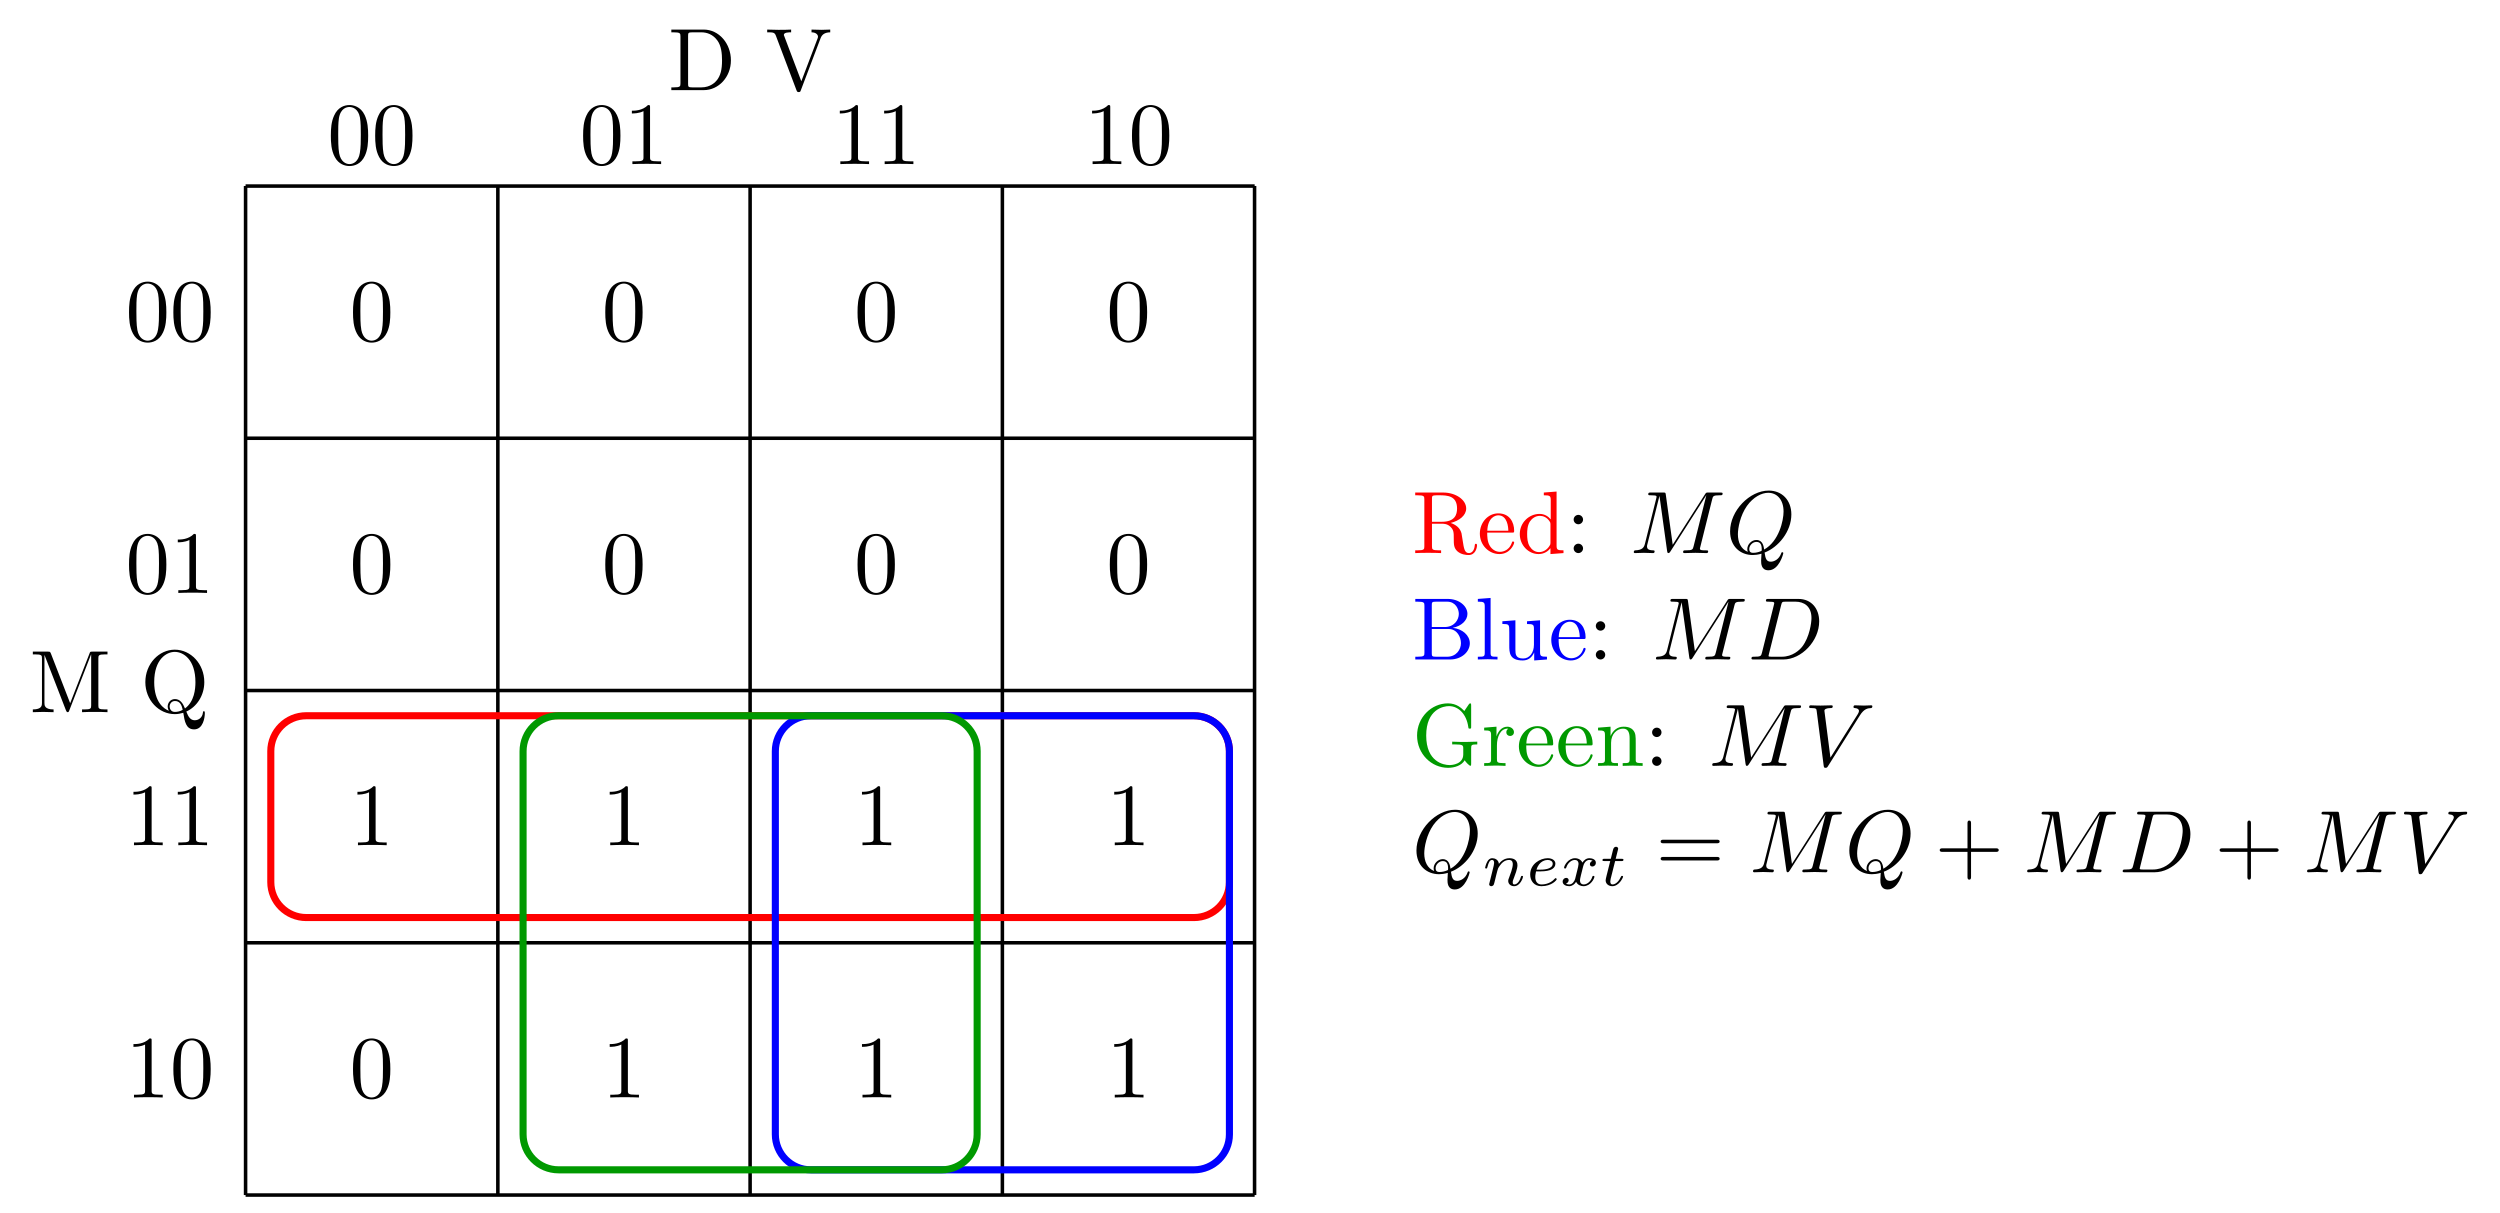
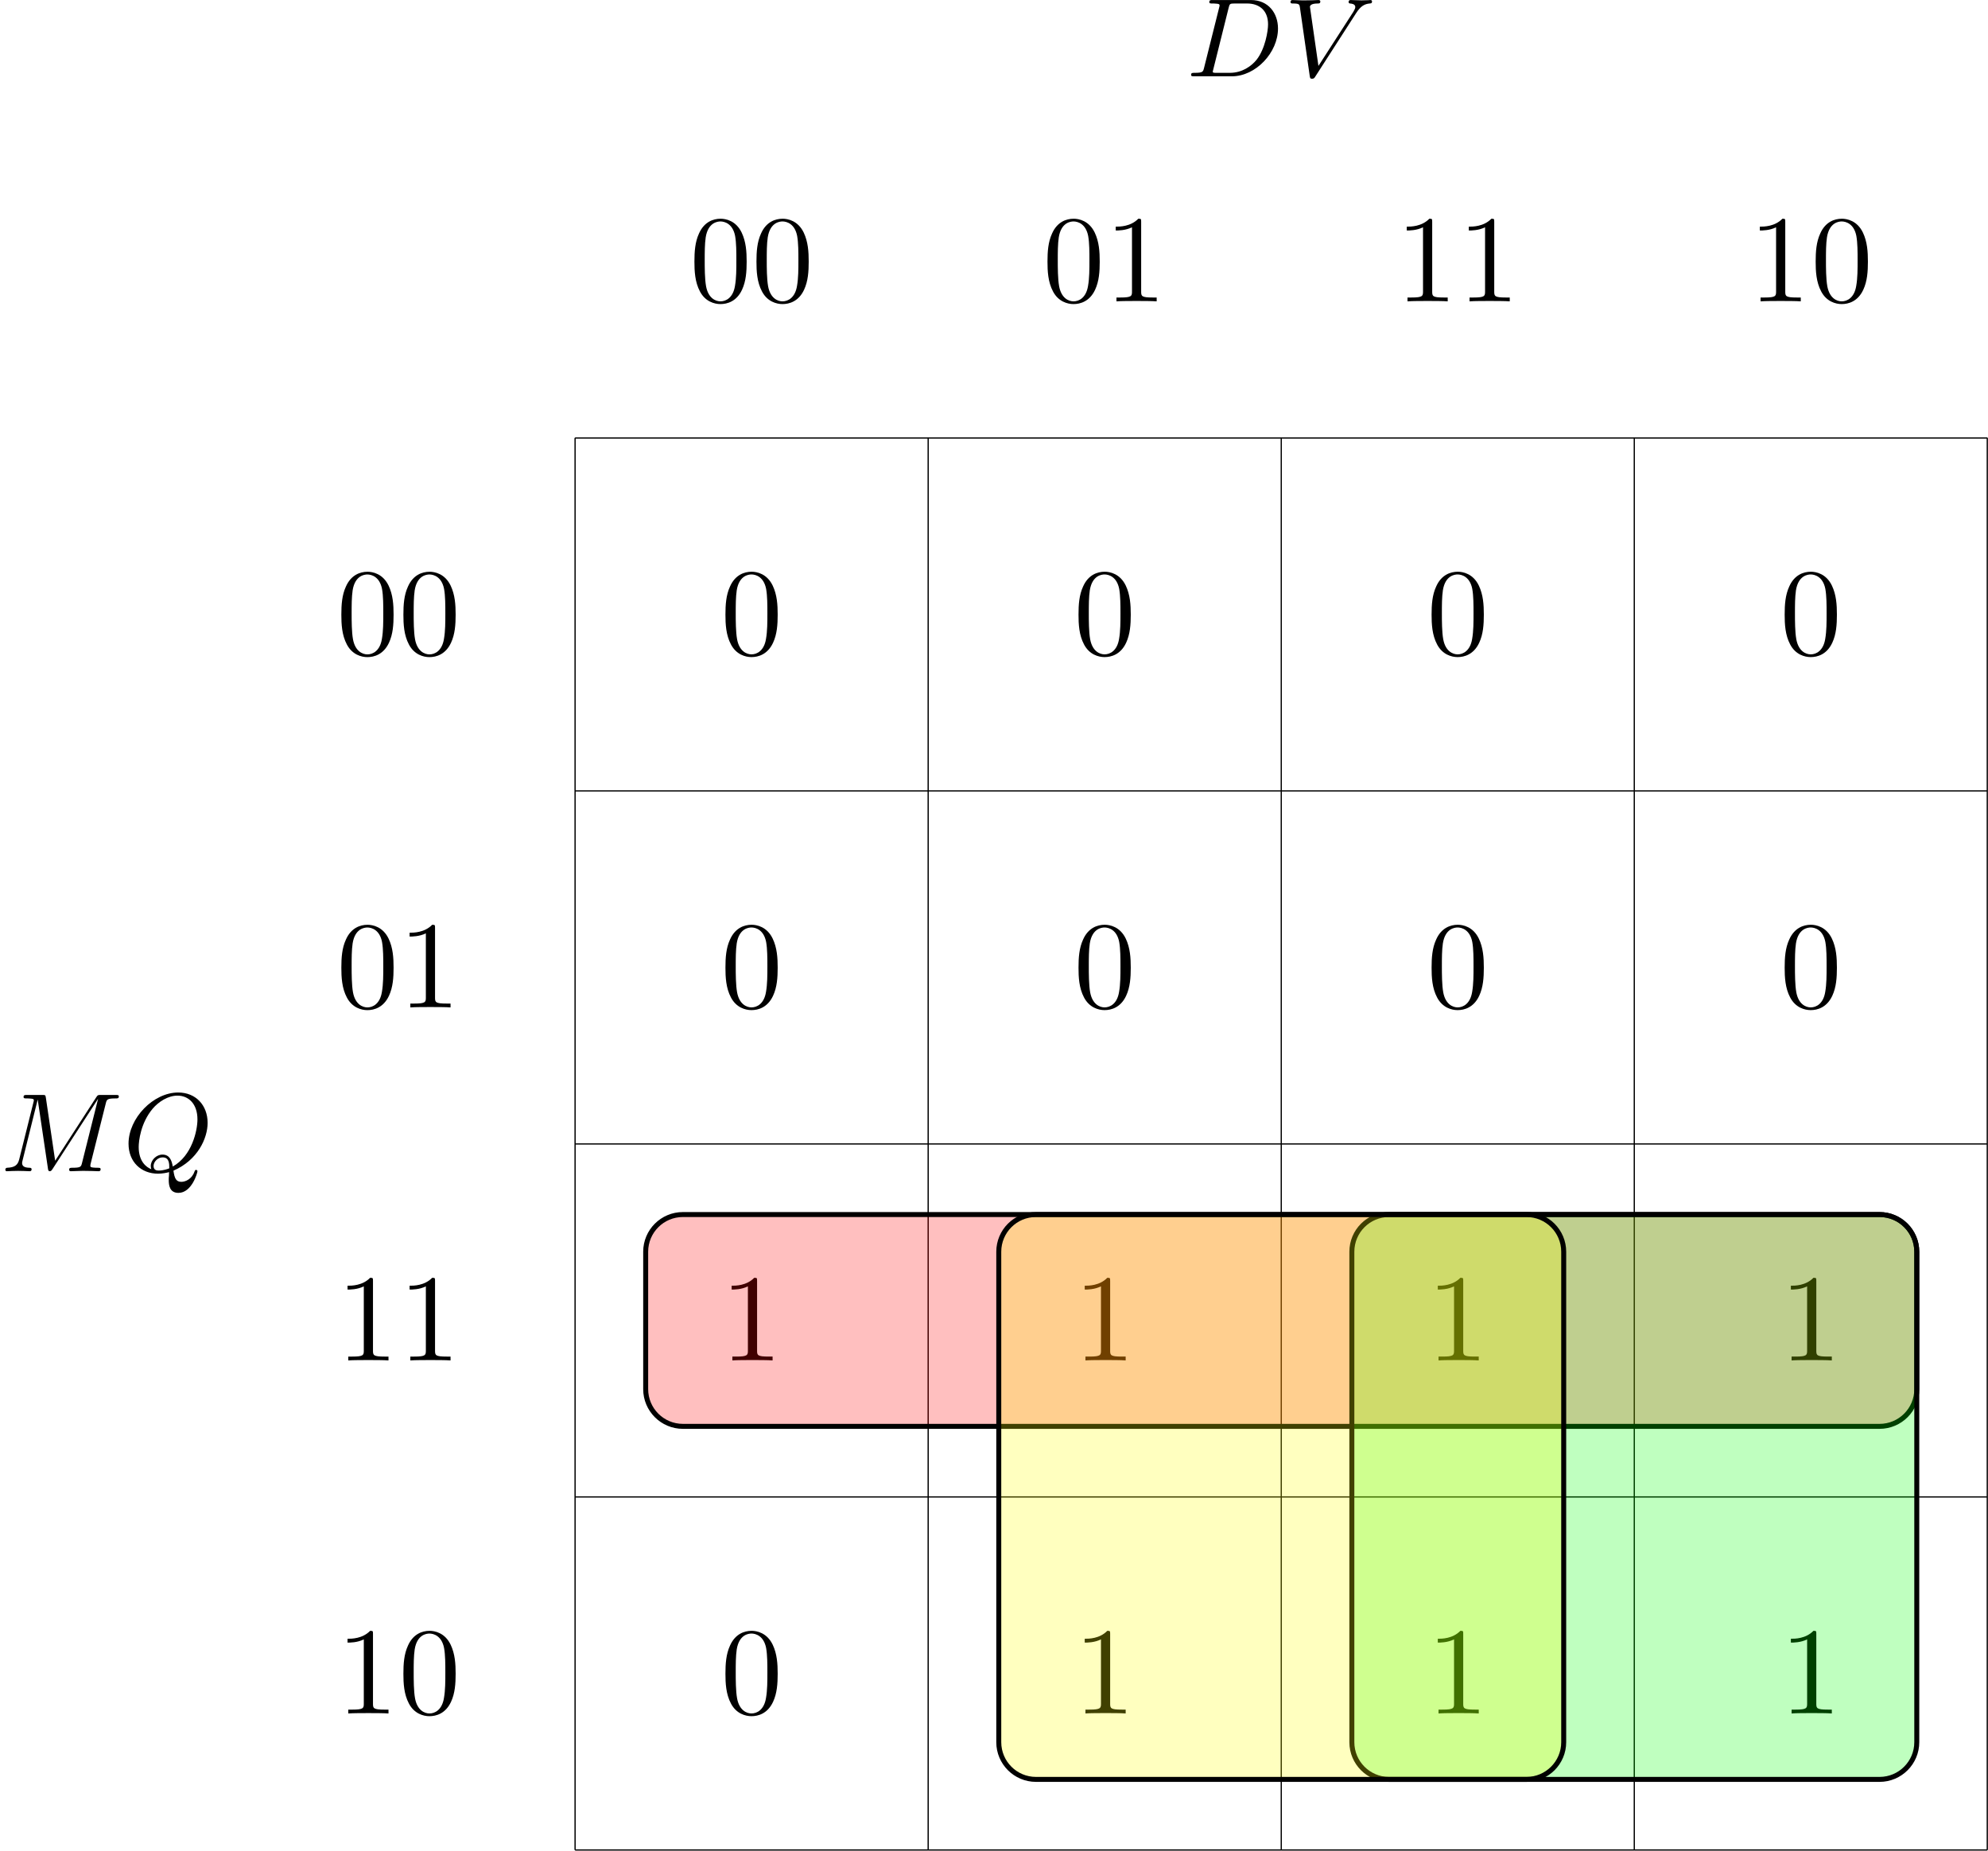
- <svg xmlns="http://www.w3.org/2000/svg" xmlns:xlink="http://www.w3.org/1999/xlink" version="1.1" width="280.917pt" height="136.221pt" viewBox="-72 -72 280.917 136.221">
+ <svg xmlns="http://www.w3.org/2000/svg" xmlns:xlink="http://www.w3.org/1999/xlink" version="1.1" width="159.608pt" height="148.595pt" viewBox="-55.398 -55.397 159.608 148.595">
  <defs>
-     <path id="g1-101" d="M1.562-1.59C1.757-1.59 2.308-1.604 2.685-1.736C3.201-1.918 3.299-2.253 3.299-2.462C3.299-2.845 2.915-3.075 2.434-3.075C1.597-3.075 .467-2.434 .467-1.241C.467-.537 .907 .07 1.723 .07C2.901 .07 3.452-.621 3.452-.718C3.452-.76 3.389-.837 3.333-.837C3.292-.837 3.278-.823 3.222-.767C2.678-.126 1.862-.126 1.736-.126C1.318-.126 1.039-.404 1.039-.969C1.039-1.067 1.039-1.206 1.123-1.59H1.562ZM1.179-1.785C1.465-2.797 2.239-2.88 2.434-2.88C2.741-2.88 2.999-2.727 2.999-2.462C2.999-1.785 1.82-1.785 1.52-1.785H1.179Z" />
-     <path id="g1-110" d="M.851-.439C.823-.349 .781-.174 .781-.153C.781 0 .907 .07 1.018 .07C1.144 .07 1.255-.021 1.29-.084S1.381-.37 1.416-.516C1.451-.649 1.527-.969 1.569-1.144C1.611-1.297 1.653-1.451 1.688-1.611C1.764-1.897 1.778-1.953 1.981-2.239C2.176-2.518 2.504-2.88 3.027-2.88C3.431-2.88 3.438-2.525 3.438-2.392C3.438-1.974 3.138-1.2 3.027-.907C2.95-.711 2.922-.649 2.922-.53C2.922-.16 3.229 .07 3.585 .07C4.282 .07 4.589-.893 4.589-.997C4.589-1.088 4.498-1.088 4.477-1.088C4.38-1.088 4.373-1.046 4.345-.969C4.184-.411 3.884-.126 3.605-.126C3.459-.126 3.431-.223 3.431-.37C3.431-.53 3.466-.621 3.592-.934C3.675-1.151 3.961-1.89 3.961-2.28C3.961-2.957 3.424-3.075 3.055-3.075C2.476-3.075 2.085-2.72 1.876-2.441C1.827-2.922 1.416-3.075 1.13-3.075C.83-3.075 .669-2.859 .579-2.699C.425-2.441 .328-2.043 .328-2.008C.328-1.918 .425-1.918 .446-1.918C.544-1.918 .551-1.939 .6-2.127C.704-2.538 .837-2.88 1.109-2.88C1.29-2.88 1.339-2.727 1.339-2.538C1.339-2.406 1.276-2.148 1.227-1.96S1.109-1.485 1.074-1.332L.851-.439Z" />
-     <path id="g1-116" d="M1.716-2.755H2.427C2.559-2.755 2.65-2.755 2.65-2.908C2.65-3.006 2.559-3.006 2.441-3.006H1.778L2.036-4.038C2.043-4.073 2.057-4.108 2.057-4.135C2.057-4.261 1.96-4.359 1.82-4.359C1.646-4.359 1.541-4.24 1.492-4.059C1.444-3.884 1.534-4.219 1.227-3.006H.516C.384-3.006 .293-3.006 .293-2.852C.293-2.755 .377-2.755 .502-2.755H1.165L.753-1.109C.711-.934 .649-.683 .649-.593C.649-.181 .997 .07 1.395 .07C2.169 .07 2.608-.907 2.608-.997S2.518-1.088 2.497-1.088C2.413-1.088 2.406-1.074 2.35-.955C2.155-.516 1.799-.126 1.416-.126C1.269-.126 1.172-.216 1.172-.467C1.172-.537 1.2-.683 1.213-.753L1.716-2.755Z" />
-     <path id="g1-120" d="M1.736-.739C1.667-.502 1.437-.126 1.081-.126C1.06-.126 .851-.126 .704-.223C.99-.314 1.011-.565 1.011-.607C1.011-.76 .893-.865 .732-.865C.537-.865 .335-.697 .335-.439C.335-.091 .725 .07 1.067 .07C1.388 .07 1.674-.133 1.848-.425C2.015-.056 2.399 .07 2.678 .07C3.48 .07 3.905-.802 3.905-.997C3.905-1.088 3.815-1.088 3.794-1.088C3.696-1.088 3.689-1.053 3.661-.969C3.515-.488 3.096-.126 2.706-.126C2.427-.126 2.28-.314 2.28-.579C2.28-.76 2.448-1.395 2.643-2.169C2.783-2.706 3.096-2.88 3.327-2.88C3.34-2.88 3.557-2.88 3.703-2.783C3.48-2.72 3.396-2.525 3.396-2.399C3.396-2.246 3.515-2.141 3.675-2.141S4.066-2.273 4.066-2.566C4.066-2.957 3.619-3.075 3.34-3.075C2.992-3.075 2.713-2.845 2.559-2.58C2.434-2.866 2.113-3.075 1.723-3.075C.941-3.075 .495-2.218 .495-2.008C.495-1.918 .593-1.918 .614-1.918C.704-1.918 .711-1.946 .746-2.036C.921-2.58 1.36-2.88 1.702-2.88C1.932-2.88 2.12-2.755 2.12-2.42C2.12-2.28 2.036-1.932 1.974-1.695L1.736-.739Z" />
-     <path id="g0-68" d="M1.584-.777C1.484-.389 1.465-.309 .677-.309C.508-.309 .399-.309 .399-.12C.399 0 .488 0 .677 0H3.975C6.047 0 8.01-2.102 8.01-4.284C8.01-5.689 7.163-6.804 5.669-6.804H2.321C2.132-6.804 2.022-6.804 2.022-6.615C2.022-6.496 2.112-6.496 2.311-6.496C2.441-6.496 2.62-6.486 2.74-6.476C2.899-6.456 2.959-6.426 2.959-6.316C2.959-6.276 2.949-6.247 2.919-6.127L1.584-.777ZM3.736-6.117C3.826-6.466 3.846-6.496 4.274-6.496H5.34C6.316-6.496 7.143-5.968 7.143-4.653C7.143-4.164 6.944-2.531 6.097-1.435C5.808-1.066 5.021-.309 3.796-.309H2.67C2.531-.309 2.511-.309 2.451-.319C2.351-.329 2.321-.339 2.321-.418C2.321-.448 2.321-.468 2.371-.648L3.736-6.117Z" />
-     <path id="g0-77" d="M9.225-6.037C9.315-6.396 9.335-6.496 10.082-6.496C10.311-6.496 10.401-6.496 10.401-6.695C10.401-6.804 10.301-6.804 10.132-6.804H8.817C8.558-6.804 8.548-6.804 8.428-6.615L4.792-.936L4.015-6.575C3.985-6.804 3.965-6.804 3.706-6.804H2.341C2.152-6.804 2.042-6.804 2.042-6.615C2.042-6.496 2.132-6.496 2.331-6.496C2.461-6.496 2.64-6.486 2.76-6.476C2.919-6.456 2.979-6.426 2.979-6.316C2.979-6.276 2.969-6.247 2.939-6.127L1.674-1.056C1.574-.658 1.405-.339 .598-.309C.548-.309 .418-.299 .418-.12C.418-.03 .478 0 .558 0C.877 0 1.225-.03 1.554-.03C1.893-.03 2.252 0 2.58 0C2.63 0 2.76 0 2.76-.199C2.76-.309 2.65-.309 2.58-.309C2.012-.319 1.903-.518 1.903-.747C1.903-.817 1.913-.867 1.943-.976L3.298-6.406H3.308L4.164-.229C4.184-.11 4.194 0 4.314 0C4.423 0 4.483-.11 4.533-.179L8.558-6.486H8.568L7.143-.777C7.044-.389 7.024-.309 6.237-.309C6.067-.309 5.958-.309 5.958-.12C5.958 0 6.077 0 6.107 0C6.386 0 7.064-.03 7.342-.03C7.751-.03 8.179 0 8.588 0C8.648 0 8.777 0 8.777-.199C8.777-.309 8.687-.309 8.498-.309C8.13-.309 7.851-.309 7.851-.488C7.851-.528 7.851-.548 7.9-.727L9.225-6.037Z" />
-     <path id="g0-81" d="M4.364-.06C5.908-.648 7.372-2.421 7.372-4.344C7.372-5.948 6.316-7.024 4.832-7.024C2.68-7.024 .488-4.762 .488-2.441C.488-.787 1.604 .219 3.039 .219C3.288 .219 3.626 .179 4.015 .07C3.975 .687 3.975 .707 3.975 .837C3.975 1.156 3.975 1.933 4.802 1.933C5.988 1.933 6.466 .11 6.466 0C6.466-.07 6.396-.1 6.356-.1C6.276-.1 6.257-.05 6.237 .01C5.998 .717 5.42 .966 5.071 .966C4.613 .966 4.463 .697 4.364-.06ZM2.481-.139C1.704-.448 1.365-1.225 1.365-2.122C1.365-2.809 1.624-4.224 2.381-5.3C3.108-6.316 4.045-6.775 4.772-6.775C5.768-6.775 6.496-5.998 6.496-4.663C6.496-3.666 5.988-1.335 4.314-.399C4.264-.747 4.164-1.474 3.437-1.474C2.909-1.474 2.421-.976 2.421-.458C2.421-.259 2.481-.149 2.481-.139ZM3.098-.03C2.959-.03 2.64-.03 2.64-.458C2.64-.857 3.019-1.255 3.437-1.255S4.045-1.016 4.045-.408C4.045-.259 4.035-.249 3.935-.209C3.676-.1 3.377-.03 3.098-.03Z" />
-     <path id="g0-86" d="M6.257-5.669C6.745-6.446 7.163-6.476 7.532-6.496C7.651-6.506 7.661-6.675 7.661-6.685C7.661-6.765 7.611-6.804 7.532-6.804C7.273-6.804 6.984-6.775 6.715-6.775C6.386-6.775 6.047-6.804 5.729-6.804C5.669-6.804 5.539-6.804 5.539-6.615C5.539-6.506 5.629-6.496 5.699-6.496C5.968-6.476 6.157-6.376 6.157-6.167C6.157-6.017 6.007-5.798 6.007-5.788L2.949-.927L2.271-6.197C2.271-6.366 2.501-6.496 2.959-6.496C3.098-6.496 3.208-6.496 3.208-6.695C3.208-6.785 3.128-6.804 3.068-6.804C2.67-6.804 2.242-6.775 1.833-6.775C1.654-6.775 1.465-6.785 1.285-6.785S.917-6.804 .747-6.804C.677-6.804 .558-6.804 .558-6.615C.558-6.496 .648-6.496 .807-6.496C1.365-6.496 1.375-6.406 1.405-6.157L2.192-.01C2.222 .189 2.262 .219 2.391 .219C2.55 .219 2.59 .169 2.67 .04L6.257-5.669Z" />
-     <path id="g2-43" d="M4.075-2.291H6.854C6.994-2.291 7.183-2.291 7.183-2.491S6.994-2.69 6.854-2.69H4.075V-5.479C4.075-5.619 4.075-5.808 3.875-5.808S3.676-5.619 3.676-5.479V-2.69H.887C.747-2.69 .558-2.69 .558-2.491S.747-2.291 .887-2.291H3.676V.498C3.676 .638 3.676 .827 3.875 .827S4.075 .638 4.075 .498V-2.291Z" />
-     <path id="g2-48" d="M4.583-3.188C4.583-3.985 4.533-4.782 4.184-5.519C3.726-6.476 2.909-6.635 2.491-6.635C1.893-6.635 1.166-6.376 .757-5.45C.438-4.762 .389-3.985 .389-3.188C.389-2.441 .428-1.544 .837-.787C1.265 .02 1.993 .219 2.481 .219C3.019 .219 3.776 .01 4.214-.936C4.533-1.624 4.583-2.401 4.583-3.188ZM2.481 0C2.092 0 1.504-.249 1.325-1.205C1.215-1.803 1.215-2.72 1.215-3.308C1.215-3.945 1.215-4.603 1.295-5.141C1.484-6.326 2.232-6.416 2.481-6.416C2.809-6.416 3.467-6.237 3.656-5.25C3.756-4.692 3.756-3.935 3.756-3.308C3.756-2.56 3.756-1.883 3.646-1.245C3.497-.299 2.929 0 2.481 0Z" />
-     <path id="g2-49" d="M2.929-6.376C2.929-6.615 2.929-6.635 2.7-6.635C2.082-5.998 1.205-5.998 .887-5.998V-5.689C1.086-5.689 1.674-5.689 2.192-5.948V-.787C2.192-.428 2.162-.309 1.265-.309H.946V0C1.295-.03 2.162-.03 2.56-.03S3.826-.03 4.174 0V-.309H3.856C2.959-.309 2.929-.418 2.929-.787V-6.376Z" />
-     <path id="g2-58" d="M1.913-3.766C1.913-4.055 1.674-4.294 1.385-4.294S.857-4.055 .857-3.766S1.096-3.238 1.385-3.238S1.913-3.477 1.913-3.766ZM1.913-.528C1.913-.817 1.674-1.056 1.385-1.056S.857-.817 .857-.528S1.096 0 1.385 0S1.913-.239 1.913-.528Z" />
-     <path id="g2-61" d="M6.844-3.258C6.994-3.258 7.183-3.258 7.183-3.457S6.994-3.656 6.854-3.656H.887C.747-3.656 .558-3.656 .558-3.457S.747-3.258 .897-3.258H6.844ZM6.854-1.325C6.994-1.325 7.183-1.325 7.183-1.524S6.994-1.724 6.844-1.724H.897C.747-1.724 .558-1.724 .558-1.524S.747-1.325 .887-1.325H6.854Z" />
-     <path id="g2-66" d="M2.212-3.646V-6.097C2.212-6.426 2.232-6.496 2.7-6.496H3.935C4.902-6.496 5.25-5.649 5.25-5.121C5.25-4.483 4.762-3.646 3.656-3.646H2.212ZM4.563-3.557C5.529-3.746 6.217-4.384 6.217-5.121C6.217-5.988 5.3-6.804 4.005-6.804H.359V-6.496H.598C1.365-6.496 1.385-6.386 1.385-6.027V-.777C1.385-.418 1.365-.309 .598-.309H.359V0H4.264C5.589 0 6.486-.887 6.486-1.823C6.486-2.69 5.669-3.437 4.563-3.557ZM3.945-.309H2.7C2.232-.309 2.212-.379 2.212-.707V-3.427H4.085C5.071-3.427 5.489-2.501 5.489-1.833C5.489-1.126 4.971-.309 3.945-.309Z" />
-     <path id="g2-68" d="M.349-6.804V-6.496H.588C1.355-6.496 1.375-6.386 1.375-6.027V-.777C1.375-.418 1.355-.309 .588-.309H.349V0H3.995C5.669 0 7.044-1.474 7.044-3.347C7.044-5.24 5.699-6.804 3.995-6.804H.349ZM2.72-.309C2.252-.309 2.232-.379 2.232-.707V-6.097C2.232-6.426 2.252-6.496 2.72-6.496H3.716C4.334-6.496 5.021-6.276 5.529-5.569C5.958-4.981 6.047-4.125 6.047-3.347C6.047-2.242 5.858-1.644 5.499-1.156C5.3-.887 4.732-.309 3.726-.309H2.72Z" />
-     <path id="g2-71" d="M5.908-.628C6.037-.408 6.436-.01 6.545-.01C6.635-.01 6.635-.09 6.635-.239V-1.973C6.635-2.361 6.675-2.411 7.323-2.411V-2.72C6.954-2.71 6.406-2.69 6.107-2.69C5.709-2.69 4.862-2.69 4.503-2.72V-2.411H4.822C5.719-2.411 5.748-2.301 5.748-1.933V-1.295C5.748-.179 4.483-.09 4.204-.09C3.557-.09 1.584-.438 1.584-3.407C1.584-6.386 3.547-6.715 4.144-6.715C5.21-6.715 6.117-5.818 6.316-4.354C6.336-4.214 6.336-4.184 6.476-4.184C6.635-4.184 6.635-4.214 6.635-4.423V-6.785C6.635-6.954 6.635-7.024 6.526-7.024C6.486-7.024 6.446-7.024 6.366-6.904L5.868-6.167C5.549-6.486 5.011-7.024 4.025-7.024C2.172-7.024 .558-5.45 .558-3.407S2.152 .219 4.045 .219C4.772 .219 5.569-.04 5.908-.628Z" />
-     <path id="g2-77" d="M2.401-6.585C2.311-6.804 2.281-6.804 2.052-6.804H.369V-6.496H.608C1.375-6.496 1.395-6.386 1.395-6.027V-1.046C1.395-.777 1.395-.309 .369-.309V0C.717-.01 1.205-.03 1.534-.03S2.351-.01 2.7 0V-.309C1.674-.309 1.674-.777 1.674-1.046V-6.416H1.684L4.085-.219C4.134-.09 4.184 0 4.284 0C4.394 0 4.423-.08 4.463-.189L6.914-6.496H6.924V-.777C6.924-.418 6.904-.309 6.137-.309H5.898V0C6.267-.03 6.944-.03 7.333-.03S8.389-.03 8.757 0V-.309H8.518C7.751-.309 7.731-.418 7.731-.777V-6.027C7.731-6.386 7.751-6.496 8.518-6.496H8.757V-6.804H7.073C6.814-6.804 6.814-6.795 6.745-6.615L4.563-1.006L2.401-6.585Z" />
-     <path id="g2-81" d="M3.208-.159C2.67-.359 1.554-1.086 1.554-3.377C1.554-5.968 2.949-6.775 3.866-6.775C4.832-6.775 6.187-5.918 6.187-3.377C6.187-2.6 6.067-1.196 5.011-.418C4.792-.976 4.473-1.474 3.885-1.474C3.377-1.474 3.068-1.046 3.068-.638C3.068-.369 3.198-.179 3.208-.159ZM4.752-.259C4.413-.07 4.095-.03 3.875-.03C3.367-.03 3.288-.488 3.288-.638C3.288-.927 3.497-1.255 3.885-1.255C4.423-1.255 4.643-.837 4.752-.259ZM5.161-.07C6.336-.598 7.183-1.873 7.183-3.377C7.183-5.41 5.679-7.024 3.866-7.024C2.082-7.024 .558-5.43 .558-3.377C.558-1.365 2.062 .219 3.875 .219C4.184 .219 4.533 .159 4.822 .07C4.971 1.016 5.111 1.933 6.037 1.933C7.054 1.933 7.243 .608 7.243 .1C7.243 0 7.243-.11 7.133-.11C7.044-.11 7.034-.03 7.024 .07C6.964 .608 6.545 .907 6.117 .907C5.649 .907 5.4 .568 5.161-.07Z" />
-     <path id="g2-82" d="M2.232-3.517V-6.097C2.232-6.326 2.232-6.446 2.451-6.476C2.55-6.496 2.839-6.496 3.039-6.496C3.935-6.496 5.051-6.456 5.051-5.011C5.051-4.324 4.812-3.517 3.337-3.517H2.232ZM4.334-3.387C5.3-3.626 6.077-4.234 6.077-5.011C6.077-5.968 4.941-6.804 3.477-6.804H.349V-6.496H.588C1.355-6.496 1.375-6.386 1.375-6.027V-.777C1.375-.418 1.355-.309 .588-.309H.349V0C.707-.03 1.415-.03 1.803-.03S2.899-.03 3.258 0V-.309H3.019C2.252-.309 2.232-.418 2.232-.777V-3.298H3.377C3.537-3.298 3.955-3.298 4.304-2.959C4.682-2.6 4.682-2.291 4.682-1.624C4.682-.976 4.682-.578 5.091-.199C5.499 .159 6.047 .219 6.346 .219C7.123 .219 7.293-.598 7.293-.877C7.293-.936 7.293-1.046 7.163-1.046C7.054-1.046 7.054-.956 7.044-.887C6.984-.179 6.635 0 6.386 0C5.898 0 5.818-.508 5.679-1.435L5.549-2.232C5.37-2.869 4.882-3.198 4.334-3.387Z" />
-     <path id="g2-86" d="M6.187-5.828C6.326-6.197 6.595-6.486 7.273-6.496V-6.804C6.964-6.785 6.565-6.775 6.306-6.775C6.007-6.775 5.43-6.795 5.171-6.804V-6.496C5.689-6.486 5.898-6.227 5.898-5.998C5.898-5.918 5.868-5.858 5.848-5.798L4.025-.996L2.122-6.027C2.062-6.167 2.062-6.187 2.062-6.207C2.062-6.496 2.63-6.496 2.879-6.496V-6.804C2.521-6.775 1.833-6.775 1.455-6.775C.976-6.775 .548-6.795 .189-6.804V-6.496C.837-6.496 1.026-6.496 1.166-6.117L3.477 0C3.547 .189 3.597 .219 3.726 .219C3.895 .219 3.915 .169 3.965 .03L6.187-5.828Z" />
-     <path id="g2-100" d="M3.786-.548V.11L5.25 0V-.309C4.553-.309 4.473-.379 4.473-.867V-6.914L3.039-6.804V-6.496C3.736-6.496 3.816-6.426 3.816-5.938V-3.786C3.527-4.144 3.098-4.403 2.56-4.403C1.385-4.403 .339-3.427 .339-2.142C.339-.877 1.315 .11 2.451 .11C3.088 .11 3.537-.229 3.786-.548ZM3.786-3.218V-1.176C3.786-.996 3.786-.976 3.676-.807C3.377-.329 2.929-.11 2.501-.11C2.052-.11 1.694-.369 1.455-.747C1.196-1.156 1.166-1.724 1.166-2.132C1.166-2.501 1.186-3.098 1.474-3.547C1.684-3.856 2.062-4.184 2.6-4.184C2.949-4.184 3.367-4.035 3.676-3.587C3.786-3.417 3.786-3.397 3.786-3.218Z" />
-     <path id="g2-101" d="M1.116-2.511C1.176-3.995 2.012-4.244 2.351-4.244C3.377-4.244 3.477-2.899 3.477-2.511H1.116ZM1.106-2.301H3.885C4.105-2.301 4.134-2.301 4.134-2.511C4.134-3.497 3.597-4.463 2.351-4.463C1.196-4.463 .279-3.437 .279-2.192C.279-.857 1.325 .11 2.471 .11C3.686 .11 4.134-.996 4.134-1.186C4.134-1.285 4.055-1.305 4.005-1.305C3.915-1.305 3.895-1.245 3.875-1.166C3.527-.139 2.63-.139 2.531-.139C2.032-.139 1.634-.438 1.405-.807C1.106-1.285 1.106-1.943 1.106-2.301Z" />
-     <path id="g2-108" d="M1.763-6.914L.329-6.804V-6.496C1.026-6.496 1.106-6.426 1.106-5.938V-.757C1.106-.309 .996-.309 .329-.309V0C.658-.01 1.186-.03 1.435-.03S2.172-.01 2.54 0V-.309C1.873-.309 1.763-.309 1.763-.757V-6.914Z" />
-     <path id="g2-110" d="M1.096-3.427V-.757C1.096-.309 .986-.309 .319-.309V0C.667-.01 1.176-.03 1.445-.03C1.704-.03 2.222-.01 2.56 0V-.309C1.893-.309 1.783-.309 1.783-.757V-2.59C1.783-3.626 2.491-4.184 3.128-4.184C3.756-4.184 3.866-3.646 3.866-3.078V-.757C3.866-.309 3.756-.309 3.088-.309V0C3.437-.01 3.945-.03 4.214-.03C4.473-.03 4.991-.01 5.33 0V-.309C4.812-.309 4.563-.309 4.553-.608V-2.511C4.553-3.367 4.553-3.676 4.244-4.035C4.105-4.204 3.776-4.403 3.198-4.403C2.471-4.403 2.002-3.975 1.724-3.357V-4.403L.319-4.294V-3.985C1.016-3.985 1.096-3.915 1.096-3.427Z" />
-     <path id="g2-114" d="M1.664-3.308V-4.403L.279-4.294V-3.985C.976-3.985 1.056-3.915 1.056-3.427V-.757C1.056-.309 .946-.309 .279-.309V0C.667-.01 1.136-.03 1.415-.03C1.813-.03 2.281-.03 2.68 0V-.309H2.471C1.733-.309 1.714-.418 1.714-.777V-2.311C1.714-3.298 2.132-4.184 2.889-4.184C2.959-4.184 2.979-4.184 2.999-4.174C2.969-4.164 2.77-4.045 2.77-3.786C2.77-3.507 2.979-3.357 3.198-3.357C3.377-3.357 3.626-3.477 3.626-3.796S3.318-4.403 2.889-4.403C2.162-4.403 1.803-3.736 1.664-3.308Z" />
-     <path id="g2-117" d="M3.895-.787V.11L5.33 0V-.309C4.633-.309 4.553-.379 4.553-.867V-4.403L3.088-4.294V-3.985C3.786-3.985 3.866-3.915 3.866-3.427V-1.654C3.866-.787 3.387-.11 2.66-.11C1.823-.11 1.783-.578 1.783-1.096V-4.403L.319-4.294V-3.985C1.096-3.985 1.096-3.955 1.096-3.068V-1.574C1.096-.797 1.096 .11 2.61 .11C3.168 .11 3.606-.169 3.895-.787Z" />
+     <path id="g1-48" d="M4.583-3.188C4.583-3.985 4.533-4.782 4.184-5.519C3.726-6.476 2.909-6.635 2.491-6.635C1.893-6.635 1.166-6.376 .757-5.45C.438-4.762 .389-3.985 .389-3.188C.389-2.441 .428-1.544 .837-.787C1.265 .02 1.993 .219 2.481 .219C3.019 .219 3.776 .01 4.214-.936C4.533-1.624 4.583-2.401 4.583-3.188ZM2.481 0C2.092 0 1.504-.249 1.325-1.205C1.215-1.803 1.215-2.72 1.215-3.308C1.215-3.945 1.215-4.603 1.295-5.141C1.484-6.326 2.232-6.416 2.481-6.416C2.809-6.416 3.467-6.237 3.656-5.25C3.756-4.692 3.756-3.935 3.756-3.308C3.756-2.56 3.756-1.883 3.646-1.245C3.497-.299 2.929 0 2.481 0Z" />
+     <path id="g1-49" d="M2.929-6.376C2.929-6.615 2.929-6.635 2.7-6.635C2.082-5.998 1.205-5.998 .887-5.998V-5.689C1.086-5.689 1.674-5.689 2.192-5.948V-.787C2.192-.428 2.162-.309 1.265-.309H.946V0C1.295-.03 2.162-.03 2.56-.03S3.826-.03 4.174 0V-.309H3.856C2.959-.309 2.929-.418 2.929-.787V-6.376Z" />
+     <path id="g0-68" d="M1.444-.681C1.363-.359 1.345-.278 .672-.278C.502-.278 .403-.278 .403-.117C.403 0 .493 0 .655 0H3.676C5.595 0 7.379-1.901 7.379-3.838C7.379-5.066 6.608-6.124 5.209-6.124H2.134C1.973-6.124 1.865-6.124 1.865-5.963C1.865-5.846 1.946-5.846 2.134-5.846C2.17-5.846 2.331-5.846 2.475-5.828C2.627-5.81 2.69-5.792 2.69-5.694C2.69-5.649 2.681-5.613 2.654-5.514L1.444-.681ZM3.416-5.496C3.497-5.819 3.515-5.846 3.891-5.846H4.905C5.837-5.846 6.581-5.326 6.581-4.169C6.581-3.649 6.357-2.215 5.658-1.327C5.245-.816 4.501-.278 3.515-.278H2.439C2.313-.278 2.295-.278 2.26-.287C2.17-.296 2.143-.305 2.143-.368C2.143-.395 2.143-.412 2.188-.574L3.416-5.496Z" />
+     <path id="g0-77" d="M8.491-5.434C8.572-5.765 8.599-5.846 9.298-5.846C9.442-5.846 9.54-5.846 9.54-6.007C9.54-6.124 9.451-6.124 9.28-6.124H8.106C7.881-6.124 7.846-6.124 7.738-5.954L4.429-.843L3.685-5.891C3.649-6.124 3.64-6.124 3.389-6.124H2.161C2-6.124 1.892-6.124 1.892-5.963C1.892-5.846 1.982-5.846 2.161-5.846C2.197-5.846 2.358-5.846 2.502-5.828C2.672-5.81 2.717-5.783 2.717-5.694C2.717-5.649 2.708-5.613 2.681-5.514L1.542-.95C1.426-.484 1.175-.305 .583-.278C.556-.278 .43-.269 .43-.117C.43-.099 .43 0 .556 0C.664 0 .888-.009 1.004-.018C1.148-.027 1.166-.027 1.453-.027C1.677-.027 1.695-.027 1.91-.018C2.053-.018 2.242 0 2.376 0C2.421 0 2.537 0 2.537-.161C2.537-.269 2.439-.278 2.358-.278C1.937-.287 1.775-.421 1.775-.664C1.775-.726 1.784-.735 1.811-.861L3.022-5.738H3.031L3.847-.233C3.865-.09 3.882 0 3.999 0C4.107 0 4.16-.09 4.214-.17L7.864-5.801H7.872L6.59-.681C6.51-.359 6.492-.278 5.819-.278C5.658-.278 5.55-.278 5.55-.117C5.55-.036 5.613 0 5.685 0C5.792 0 6.142-.009 6.25-.018C6.384-.027 6.608-.027 6.788-.027C6.814-.027 7.173-.018 7.361-.018C7.541-.018 7.738 0 7.908 0C7.962 0 8.079 0 8.079-.161C8.079-.278 7.989-.278 7.801-.278C7.765-.278 7.603-.278 7.46-.296C7.263-.323 7.254-.359 7.254-.439S7.272-.592 7.29-.655L8.491-5.434Z" />
+     <path id="g0-81" d="M3.694 .368C3.676 .466 3.676 .592 3.676 .699C3.676 1.13 3.748 1.739 4.456 1.739C5.523 1.739 5.981 .134 5.981 0C5.981-.054 5.936-.108 5.864-.108S5.774-.045 5.747 .018C5.541 .628 5.021 .852 4.689 .852C4.277 .852 4.142 .592 4.053-.045C6.007-.888 6.797-2.654 6.797-3.882C6.797-5.299 5.846-6.321 4.438-6.321C2.43-6.321 .448-4.259 .448-2.215C.448-.744 1.462 .197 2.815 .197C3.183 .197 3.551 .117 3.703 .072L3.694 .368ZM2.277-.161C1.865-.323 1.264-.789 1.264-1.946C1.264-2.421 1.417-3.865 2.385-5.021C2.851-5.568 3.604-6.07 4.376-6.07C5.263-6.07 5.981-5.416 5.981-4.16C5.981-3.264 5.541-1.237 3.999-.377C3.918-.861 3.748-1.336 3.174-1.336C2.672-1.336 2.233-.879 2.233-.421C2.233-.35 2.251-.224 2.277-.161ZM3.721-.233C3.596-.179 3.246-.054 2.878-.054C2.762-.054 2.457-.054 2.457-.421C2.457-.753 2.789-1.112 3.183-1.112C3.712-1.112 3.721-.628 3.721-.233Z" />
+     <path id="g0-86" d="M5.792-5.066C6.16-5.64 6.474-5.81 6.886-5.846C6.994-5.855 7.074-5.864 7.074-6.007C7.074-6.079 7.021-6.124 6.958-6.124C6.922-6.124 6.698-6.097 6.223-6.097C5.936-6.097 5.631-6.124 5.353-6.124C5.29-6.124 5.192-6.106 5.192-5.963C5.192-5.855 5.29-5.846 5.317-5.846C5.407-5.837 5.73-5.819 5.73-5.559C5.73-5.487 5.703-5.425 5.667-5.353S5.613-5.245 5.577-5.183L2.771-.834L2.089-5.577C2.089-5.658 2.152-5.846 2.708-5.846C2.815-5.846 2.923-5.846 2.923-6.007C2.923-6.106 2.833-6.124 2.78-6.124C2.618-6.124 2.43-6.106 2.26-6.106C2.08-6.106 1.883-6.097 1.695-6.097C1.533-6.097 1.282-6.097 1.201-6.106C1.13-6.106 .762-6.124 .69-6.124C.655-6.124 .529-6.124 .529-5.963C.529-5.846 .628-5.846 .735-5.846C1.237-5.846 1.246-5.765 1.282-5.541L2.071-.036C2.098 .134 2.107 .197 2.26 .197C2.403 .197 2.457 .126 2.52 .018L5.792-5.066Z" />
  </defs>
  <g id="page1">
-     <g stroke-miterlimit="10" transform="translate(-44.40524,62.28341)scale(0.996264,-0.996264)">
-       <g fill="#000" stroke="#000">
-         <g stroke-width="0.4">
-           <path d="M0 0H113.811M0 28.453H113.811M0 56.905H113.811M0 85.358H113.811M0 113.801H113.811M0 0V113.811M28.453 0V113.811M56.905 0V113.811M85.358 0V113.811M113.801 0V113.811M113.811 113.811" fill="none" />
-           <g transform="translate(47.66937,124.6207)">
-             <g stroke="none" transform="scale(-1.00375,1.00375)translate(-44.40524,62.28341)scale(-1,-1)">
-               <g fill="#000">
-                 <g stroke="none">
-                   <use x="-44.405" y="62.283" xlink:href="#g2-68" />
-                   <use x="-33.474" y="62.283" xlink:href="#g2-86" />
-                 </g>
-               </g>
-             </g>
-           </g>
-           <g transform="translate(-24.36526,54.46104)">
-             <g stroke="none" transform="scale(-1.00375,1.00375)translate(-44.40524,62.28341)scale(-1,-1)">
-               <g fill="#000">
-                 <g stroke="none">
-                   <use x="-44.405" y="62.283" xlink:href="#g2-77" />
-                   <use x="-31.952" y="62.283" xlink:href="#g2-81" />
-                 </g>
-               </g>
-             </g>
-           </g>
-           <g transform="translate(9.22635,116.2792)">
-             <g stroke="none" transform="scale(-1.00375,1.00375)translate(-44.40524,62.28341)scale(-1,-1)">
-               <g fill="#000">
-                 <g stroke="none">
-                   <use x="-44.405" y="62.283" xlink:href="#g2-48" />
-                   <use x="-39.424" y="62.283" xlink:href="#g2-48" />
-                 </g>
-               </g>
-             </g>
-           </g>
-           <g transform="translate(37.6791,116.2792)">
-             <g stroke="none" transform="scale(-1.00375,1.00375)translate(-44.40524,62.28341)scale(-1,-1)">
-               <g fill="#000">
-                 <g stroke="none">
-                   <use x="-44.405" y="62.283" xlink:href="#g2-48" />
-                   <use x="-39.424" y="62.283" xlink:href="#g2-49" />
-                 </g>
-               </g>
-             </g>
-           </g>
-           <g transform="translate(66.13184,116.2792)">
-             <g stroke="none" transform="scale(-1.00375,1.00375)translate(-44.40524,62.28341)scale(-1,-1)">
-               <g fill="#000">
-                 <g stroke="none">
-                   <use x="-44.405" y="62.283" xlink:href="#g2-49" />
-                   <use x="-39.424" y="62.283" xlink:href="#g2-49" />
-                 </g>
-               </g>
-             </g>
-           </g>
-           <g transform="translate(94.58458,116.2792)">
-             <g stroke="none" transform="scale(-1.00375,1.00375)translate(-44.40524,62.28341)scale(-1,-1)">
-               <g fill="#000">
-                 <g stroke="none">
-                   <use x="-44.405" y="62.283" xlink:href="#g2-49" />
-                   <use x="-39.424" y="62.283" xlink:href="#g2-48" />
-                 </g>
-               </g>
-             </g>
-           </g>
-           <g transform="translate(-13.53592,96.36238)">
-             <g stroke="none" transform="scale(-1.00375,1.00375)translate(-44.40524,62.28341)scale(-1,-1)">
-               <g fill="#000">
-                 <g stroke="none">
-                   <use x="-44.405" y="62.283" xlink:href="#g2-48" />
-                   <use x="-39.424" y="62.283" xlink:href="#g2-48" />
-                 </g>
-               </g>
-             </g>
-           </g>
-           <g transform="translate(-13.53592,67.90964)">
-             <g stroke="none" transform="scale(-1.00375,1.00375)translate(-44.40524,62.28341)scale(-1,-1)">
-               <g fill="#000">
-                 <g stroke="none">
-                   <use x="-44.405" y="62.283" xlink:href="#g2-48" />
-                   <use x="-39.424" y="62.283" xlink:href="#g2-49" />
-                 </g>
-               </g>
-             </g>
-           </g>
-           <g transform="translate(-13.53592,39.4569)">
-             <g stroke="none" transform="scale(-1.00375,1.00375)translate(-44.40524,62.28341)scale(-1,-1)">
-               <g fill="#000">
-                 <g stroke="none">
-                   <use x="-44.405" y="62.283" xlink:href="#g2-49" />
-                   <use x="-39.424" y="62.283" xlink:href="#g2-49" />
-                 </g>
-               </g>
-             </g>
-           </g>
-           <g transform="translate(-13.53592,11.00415)">
-             <g stroke="none" transform="scale(-1.00375,1.00375)translate(-44.40524,62.28341)scale(-1,-1)">
-               <g fill="#000">
-                 <g stroke="none">
-                   <use x="-44.405" y="62.283" xlink:href="#g2-49" />
-                   <use x="-39.424" y="62.283" xlink:href="#g2-48" />
-                 </g>
-               </g>
-             </g>
-           </g>
-           <g transform="translate(11.72636,96.36238)">
-             <g stroke="none" transform="scale(-1.00375,1.00375)translate(-44.40524,62.28341)scale(-1,-1)">
-               <g fill="#000">
-                 <g stroke="none">
-                   <use x="-44.405" y="62.283" xlink:href="#g2-48" />
-                 </g>
-               </g>
-             </g>
-           </g>
-           <g transform="translate(40.17911,96.36238)">
-             <g stroke="none" transform="scale(-1.00375,1.00375)translate(-44.40524,62.28341)scale(-1,-1)">
-               <g fill="#000">
-                 <g stroke="none">
-                   <use x="-44.405" y="62.283" xlink:href="#g2-48" />
-                 </g>
-               </g>
-             </g>
-           </g>
-           <g transform="translate(68.63185,96.36238)">
-             <g stroke="none" transform="scale(-1.00375,1.00375)translate(-44.40524,62.28341)scale(-1,-1)">
-               <g fill="#000">
-                 <g stroke="none">
-                   <use x="-44.405" y="62.283" xlink:href="#g2-48" />
-                 </g>
-               </g>
-             </g>
-           </g>
-           <g transform="translate(97.0846,96.36238)">
-             <g stroke="none" transform="scale(-1.00375,1.00375)translate(-44.40524,62.28341)scale(-1,-1)">
-               <g fill="#000">
-                 <g stroke="none">
-                   <use x="-44.405" y="62.283" xlink:href="#g2-48" />
-                 </g>
-               </g>
-             </g>
-           </g>
-           <g transform="translate(11.72636,67.90964)">
-             <g stroke="none" transform="scale(-1.00375,1.00375)translate(-44.40524,62.28341)scale(-1,-1)">
-               <g fill="#000">
-                 <g stroke="none">
-                   <use x="-44.405" y="62.283" xlink:href="#g2-48" />
-                 </g>
-               </g>
-             </g>
-           </g>
-           <g transform="translate(40.17911,67.90964)">
-             <g stroke="none" transform="scale(-1.00375,1.00375)translate(-44.40524,62.28341)scale(-1,-1)">
-               <g fill="#000">
-                 <g stroke="none">
-                   <use x="-44.405" y="62.283" xlink:href="#g2-48" />
-                 </g>
-               </g>
-             </g>
-           </g>
-           <g transform="translate(68.63185,67.90964)">
-             <g stroke="none" transform="scale(-1.00375,1.00375)translate(-44.40524,62.28341)scale(-1,-1)">
-               <g fill="#000">
-                 <g stroke="none">
-                   <use x="-44.405" y="62.283" xlink:href="#g2-48" />
-                 </g>
-               </g>
-             </g>
-           </g>
-           <g transform="translate(97.0846,67.90964)">
-             <g stroke="none" transform="scale(-1.00375,1.00375)translate(-44.40524,62.28341)scale(-1,-1)">
-               <g fill="#000">
-                 <g stroke="none">
-                   <use x="-44.405" y="62.283" xlink:href="#g2-48" />
-                 </g>
-               </g>
-             </g>
-           </g>
-           <g transform="translate(11.72636,39.4569)">
-             <g stroke="none" transform="scale(-1.00375,1.00375)translate(-44.40524,62.28341)scale(-1,-1)">
-               <g fill="#000">
-                 <g stroke="none">
-                   <use x="-44.405" y="62.283" xlink:href="#g2-49" />
-                 </g>
-               </g>
-             </g>
-           </g>
-           <g transform="translate(40.17911,39.4569)">
-             <g stroke="none" transform="scale(-1.00375,1.00375)translate(-44.40524,62.28341)scale(-1,-1)">
-               <g fill="#000">
-                 <g stroke="none">
-                   <use x="-44.405" y="62.283" xlink:href="#g2-49" />
-                 </g>
-               </g>
-             </g>
-           </g>
-           <g transform="translate(68.63185,39.4569)">
-             <g stroke="none" transform="scale(-1.00375,1.00375)translate(-44.40524,62.28341)scale(-1,-1)">
-               <g fill="#000">
-                 <g stroke="none">
-                   <use x="-44.405" y="62.283" xlink:href="#g2-49" />
-                 </g>
-               </g>
-             </g>
-           </g>
-           <g transform="translate(97.0846,39.4569)">
-             <g stroke="none" transform="scale(-1.00375,1.00375)translate(-44.40524,62.28341)scale(-1,-1)">
-               <g fill="#000">
-                 <g stroke="none">
-                   <use x="-44.405" y="62.283" xlink:href="#g2-49" />
-                 </g>
-               </g>
-             </g>
-           </g>
-           <g transform="translate(11.72636,11.00415)">
-             <g stroke="none" transform="scale(-1.00375,1.00375)translate(-44.40524,62.28341)scale(-1,-1)">
-               <g fill="#000">
-                 <g stroke="none">
-                   <use x="-44.405" y="62.283" xlink:href="#g2-48" />
-                 </g>
-               </g>
-             </g>
-           </g>
-           <g transform="translate(40.17911,11.00415)">
-             <g stroke="none" transform="scale(-1.00375,1.00375)translate(-44.40524,62.28341)scale(-1,-1)">
-               <g fill="#000">
-                 <g stroke="none">
-                   <use x="-44.405" y="62.283" xlink:href="#g2-49" />
-                 </g>
-               </g>
-             </g>
-           </g>
-           <g transform="translate(68.63185,11.00415)">
-             <g stroke="none" transform="scale(-1.00375,1.00375)translate(-44.40524,62.28341)scale(-1,-1)">
-               <g fill="#000">
-                 <g stroke="none">
-                   <use x="-44.405" y="62.283" xlink:href="#g2-49" />
-                 </g>
-               </g>
-             </g>
-           </g>
-           <g transform="translate(97.0846,11.00415)">
-             <g stroke="none" transform="scale(-1.00375,1.00375)translate(-44.40524,62.28341)scale(-1,-1)">
-               <g fill="#000">
-                 <g stroke="none">
-                   <use x="-44.405" y="62.283" xlink:href="#g2-49" />
-                 </g>
-               </g>
-             </g>
-           </g>
-           <g fill="#f00" stroke="#f00">
-             <g stroke-width="0.8">
-               <path d="M2.845 35.298V50.06C2.845 52.269 4.636 54.06 6.845 54.06H106.966C109.175 54.06 110.966 52.269 110.966 50.06V35.298C110.966 33.089 109.175 31.298 106.966 31.298H6.845C4.636 31.298 2.845 33.089 2.845 35.298ZM110.966 54.06" fill="none" />
-             </g>
-           </g>
-           <g fill="#00f" stroke="#00f">
-             <g stroke-width="0.8">
-               <path d="M59.751 6.845V50.06C59.751 52.269 61.542 54.06 63.751 54.06H106.966C109.175 54.06 110.966 52.269 110.966 50.06V6.845C110.966 4.636 109.175 2.845 106.966 2.845H63.751C61.542 2.845 59.751 4.636 59.751 6.845ZM110.966 54.06" fill="none" />
-             </g>
-           </g>
-           <g fill="#090" stroke="#090">
-             <g stroke-width="0.8">
-               <path d="M31.298 6.845V50.06C31.298 52.269 33.089 54.06 35.298 54.06H78.513C80.722 54.06 82.513 52.269 82.513 50.06V6.845C82.513 4.636 80.722 2.845 78.513 2.845H35.298C33.089 2.845 31.298 4.636 31.298 6.845ZM82.513 54.06" fill="none" />
-             </g>
-           </g>
-           <g transform="translate(131.5703,36.40549)">
-             <g stroke="none" transform="scale(-1.00375,1.00375)translate(-44.40524,62.28341)scale(-1,-1)">
-               <g fill="#000">
-                 <g stroke="none">
-                   <g fill="black">
-                     <g fill="#f00">
-                       <use x="-44.405" y="26.418" xlink:href="#g2-82" />
-                       <use x="-37.072" y="26.418" xlink:href="#g2-101" />
-                       <use x="-32.644" y="26.418" xlink:href="#g2-100" />
-                     </g>
-                   </g>
-                   <use x="-27.109" y="26.418" xlink:href="#g2-58" />
-                   <use x="-19.914" y="26.418" xlink:href="#g0-77" />
-                   <use x="-9.162" y="26.418" xlink:href="#g0-81" />
-                   <g fill="black">
-                     <g fill="#00f">
-                       <use x="-44.405" y="38.373" xlink:href="#g2-66" />
-                       <use x="-37.348" y="38.373" xlink:href="#g2-108" />
-                       <use x="-34.581" y="38.373" xlink:href="#g2-117" />
-                       <use x="-29.046" y="38.373" xlink:href="#g2-101" />
-                     </g>
-                   </g>
-                   <use x="-24.618" y="38.373" xlink:href="#g2-58" />
-                   <use x="-17.423" y="38.373" xlink:href="#g0-77" />
-                   <use x="-6.672" y="38.373" xlink:href="#g0-68" />
-                   <g fill="black">
-                     <g fill="#090">
-                       <use x="-44.405" y="50.328" xlink:href="#g2-71" />
-                       <use x="-36.587" y="50.328" xlink:href="#g2-114" />
-                       <use x="-32.685" y="50.328" xlink:href="#g2-101" />
-                       <use x="-28.257" y="50.328" xlink:href="#g2-101" />
-                       <use x="-23.83" y="50.328" xlink:href="#g2-110" />
-                     </g>
-                   </g>
-                   <use x="-18.295" y="50.328" xlink:href="#g2-58" />
-                   <use x="-11.1" y="50.328" xlink:href="#g0-77" />
-                   <use x="-.348" y="50.328" xlink:href="#g0-86" />
-                   <use x="-44.405" y="62.283" xlink:href="#g0-81" />
-                   <use x="-36.529" y="63.778" xlink:href="#g1-110" />
-                   <use x="-31.604" y="63.778" xlink:href="#g1-101" />
-                   <use x="-27.824" y="63.778" xlink:href="#g1-120" />
-                   <use x="-23.307" y="63.778" xlink:href="#g1-116" />
-                   <use x="-17.032" y="62.283" xlink:href="#g2-61" />
-                   <use x="-6.516" y="62.283" xlink:href="#g0-77" />
-                   <use x="4.236" y="62.283" xlink:href="#g0-81" />
-                   <use x="14.326" y="62.283" xlink:href="#g2-43" />
-                   <use x="24.288" y="62.283" xlink:href="#g0-77" />
-                   <use x="35.04" y="62.283" xlink:href="#g0-68" />
-                   <use x="45.778" y="62.283" xlink:href="#g2-43" />
-                   <use x="55.741" y="62.283" xlink:href="#g0-77" />
-                   <use x="66.492" y="62.283" xlink:href="#g0-86" />
-                 </g>
-               </g>
-             </g>
-           </g>
-         </g>
-       </g>
+     <path d="M-9.227 93.148H104.16M-9.227 64.8H104.16M-9.227 36.457H104.16M-9.227 8.109H104.16M-9.227-20.227H104.16M-9.227 93.148V-20.238M19.121 93.148V-20.238M47.469 93.148V-20.238M75.812 93.148V-20.238M104.152 93.148V-20.238" stroke="#000" fill="none" stroke-width=".1" />
+     <g transform="matrix(1 0 0 1 -46.9431 -54.47328)">
+       <use x="86.771" y="5.203" xlink:href="#g0-68" />
+       <use x="94.626" y="5.203" xlink:href="#g0-86" />
    </g>
+     <g transform="matrix(1 0 0 1 -142.1695 33.44392)">
+       <use x="86.771" y="5.203" xlink:href="#g0-77" />
+       <use x="96.643" y="5.203" xlink:href="#g0-81" />
+     </g>
+     <g transform="matrix(1 0 0 1 -123.4548 105.3293)">
+       <use x="123.42" y="-136.529" xlink:href="#g1-48" />
+       <use x="128.401" y="-136.529" xlink:href="#g1-48" />
+     </g>
+     <g transform="matrix(1 0 0 1 -123.4548 105.3293)">
+       <use x="151.766" y="-136.529" xlink:href="#g1-48" />
+       <use x="156.747" y="-136.529" xlink:href="#g1-49" />
+     </g>
+     <g transform="matrix(1 0 0 1 -123.4548 105.3293)">
+       <use x="180.113" y="-136.529" xlink:href="#g1-49" />
+       <use x="185.094" y="-136.529" xlink:href="#g1-49" />
+     </g>
+     <g transform="matrix(1 0 0 1 -123.4548 105.3293)">
+       <use x="208.459" y="-136.529" xlink:href="#g1-49" />
+       <use x="213.44" y="-136.529" xlink:href="#g1-48" />
+     </g>
+     <g transform="matrix(1 0 0 1 -123.4548 105.3293)">
+       <use x="95.073" y="-108.182" xlink:href="#g1-48" />
+       <use x="100.055" y="-108.182" xlink:href="#g1-48" />
+     </g>
+     <g transform="matrix(1 0 0 1 -123.4548 105.3293)">
+       <use x="95.073" y="-79.836" xlink:href="#g1-48" />
+       <use x="100.055" y="-79.836" xlink:href="#g1-49" />
+     </g>
+     <g transform="matrix(1 0 0 1 -123.4548 105.3293)">
+       <use x="95.073" y="-51.49" xlink:href="#g1-49" />
+       <use x="100.055" y="-51.49" xlink:href="#g1-49" />
+     </g>
+     <g transform="matrix(1 0 0 1 -123.4548 105.3293)">
+       <use x="95.073" y="-23.143" xlink:href="#g1-49" />
+       <use x="100.055" y="-23.143" xlink:href="#g1-48" />
+     </g>
+     <g transform="matrix(1 0 0 1 -55.9685 76.98252)">
+       <use x="86.771" y="5.203" xlink:href="#g1-49" />
+     </g>
+     <g transform="matrix(1 0 0 1 .7251 76.98252)">
+       <use x="86.771" y="5.203" xlink:href="#g1-49" />
+     </g>
+     <g transform="matrix(1 0 0 1 -27.6217 76.98252)">
+       <use x="86.771" y="5.203" xlink:href="#g1-49" />
+     </g>
+     <g transform="matrix(1 0 0 1 -84.31534 48.63572)">
+       <use x="86.771" y="5.203" xlink:href="#g1-49" />
+     </g>
+     <g transform="matrix(1 0 0 1 -55.9685 48.63572)">
+       <use x="86.771" y="5.203" xlink:href="#g1-49" />
+     </g>
+     <g transform="matrix(1 0 0 1 .7251 48.63572)">
+       <use x="86.771" y="5.203" xlink:href="#g1-49" />
+     </g>
+     <g transform="matrix(1 0 0 1 -27.6217 48.63572)">
+       <use x="86.771" y="5.203" xlink:href="#g1-49" />
+     </g>
+     <g transform="matrix(1 0 0 1 -84.31534 -8.05792)">
+       <use x="86.771" y="5.203" xlink:href="#g1-48" />
+     </g>
+     <g transform="matrix(1 0 0 1 -55.9685 -8.05792)">
+       <use x="86.771" y="5.203" xlink:href="#g1-48" />
+     </g>
+     <g transform="matrix(1 0 0 1 .7251 -8.05792)">
+       <use x="86.771" y="5.203" xlink:href="#g1-48" />
+     </g>
+     <g transform="matrix(1 0 0 1 -27.6217 -8.05792)">
+       <use x="86.771" y="5.203" xlink:href="#g1-48" />
+     </g>
+     <g transform="matrix(1 0 0 1 -84.31534 20.28892)">
+       <use x="86.771" y="5.203" xlink:href="#g1-48" />
+     </g>
+     <g transform="matrix(1 0 0 1 -55.9685 20.28892)">
+       <use x="86.771" y="5.203" xlink:href="#g1-48" />
+     </g>
+     <g transform="matrix(1 0 0 1 .7251 20.28892)">
+       <use x="86.771" y="5.203" xlink:href="#g1-48" />
+     </g>
+     <g transform="matrix(1 0 0 1 -27.6217 20.28892)">
+       <use x="86.771" y="5.203" xlink:href="#g1-48" />
+     </g>
+     <g transform="matrix(1 0 0 1 -84.31534 76.98252)">
+       <use x="86.771" y="5.203" xlink:href="#g1-48" />
+     </g>
+     <path d="M-3.559 45.113V56.145C-3.559 57.793-2.219 59.133-.57 59.133H95.504C97.152 59.133 98.492 57.793 98.492 56.145V45.113C98.492 43.461 97.152 42.125 95.504 42.125H-.57C-2.219 42.125-3.559 43.461-3.559 45.113Z" fill="#f00" fill-opacity=".25" />
+     <path d="M-3.559 45.113V56.145C-3.559 57.793-2.219 59.133-.57 59.133H95.504C97.152 59.133 98.492 57.793 98.492 56.145V45.113C98.492 43.461 97.152 42.125 95.504 42.125H-.57C-2.219 42.125-3.559 43.461-3.559 45.113Z" stroke="#000" fill="none" stroke-width=".399" stroke-miterlimit="10" />
+     <path d="M53.137 45.113V84.492C53.137 86.141 54.473 87.48 56.125 87.48H95.504C97.152 87.48 98.492 86.141 98.492 84.492V45.113C98.492 43.461 97.152 42.125 95.504 42.125H56.125C54.473 42.125 53.137 43.461 53.137 45.113Z" fill="#0f0" fill-opacity=".25" />
+     <path d="M53.137 45.113V84.492C53.137 86.141 54.473 87.48 56.125 87.48H95.504C97.152 87.48 98.492 86.141 98.492 84.492V45.113C98.492 43.461 97.152 42.125 95.504 42.125H56.125C54.473 42.125 53.137 43.461 53.137 45.113Z" stroke="#000" fill="none" stroke-width=".399" stroke-miterlimit="10" />
+     <path d="M24.789 45.113V84.492C24.789 86.141 26.129 87.48 27.777 87.48H67.156C68.805 87.48 70.145 86.141 70.145 84.492V45.113C70.145 43.461 68.805 42.125 67.156 42.125H27.777C26.129 42.125 24.789 43.461 24.789 45.113Z" fill="#ff0" fill-opacity=".25" />
+     <path d="M24.789 45.113V84.492C24.789 86.141 26.129 87.48 27.777 87.48H67.156C68.805 87.48 70.145 86.141 70.145 84.492V45.113C70.145 43.461 68.805 42.125 67.156 42.125H27.777C26.129 42.125 24.789 43.461 24.789 45.113Z" stroke="#000" fill="none" stroke-width=".399" stroke-miterlimit="10" />
  </g>
</svg>
